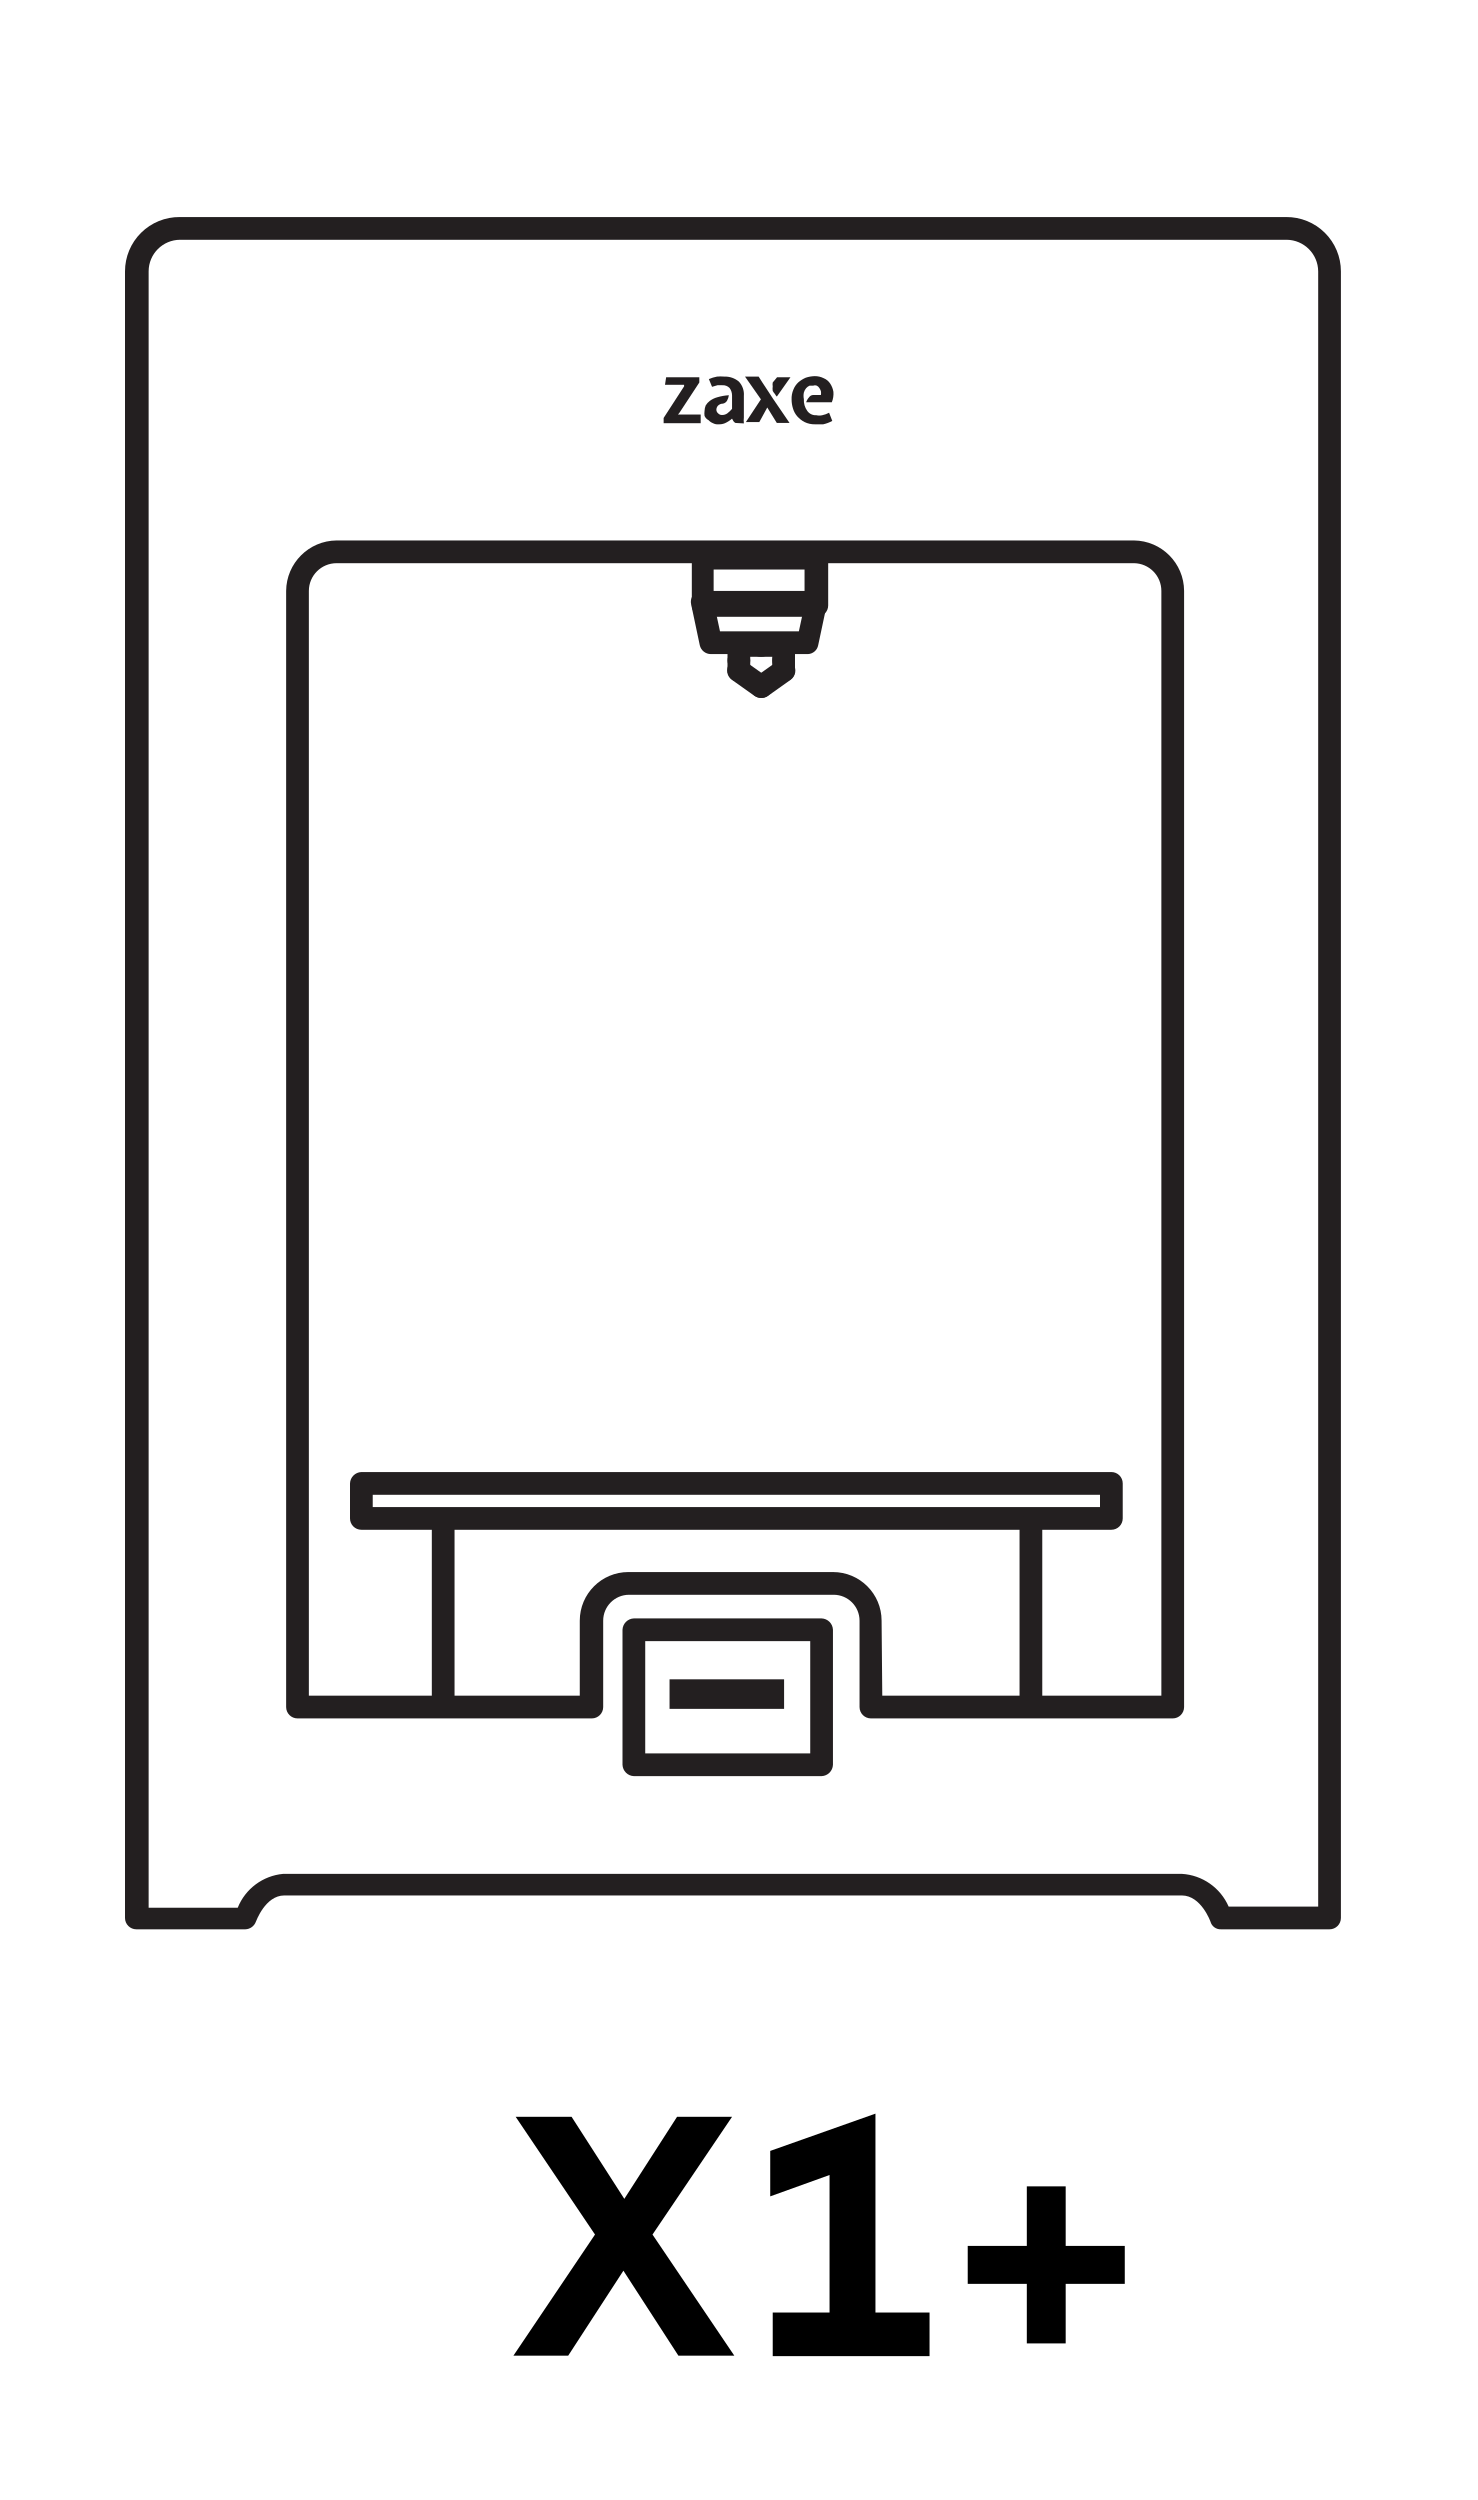
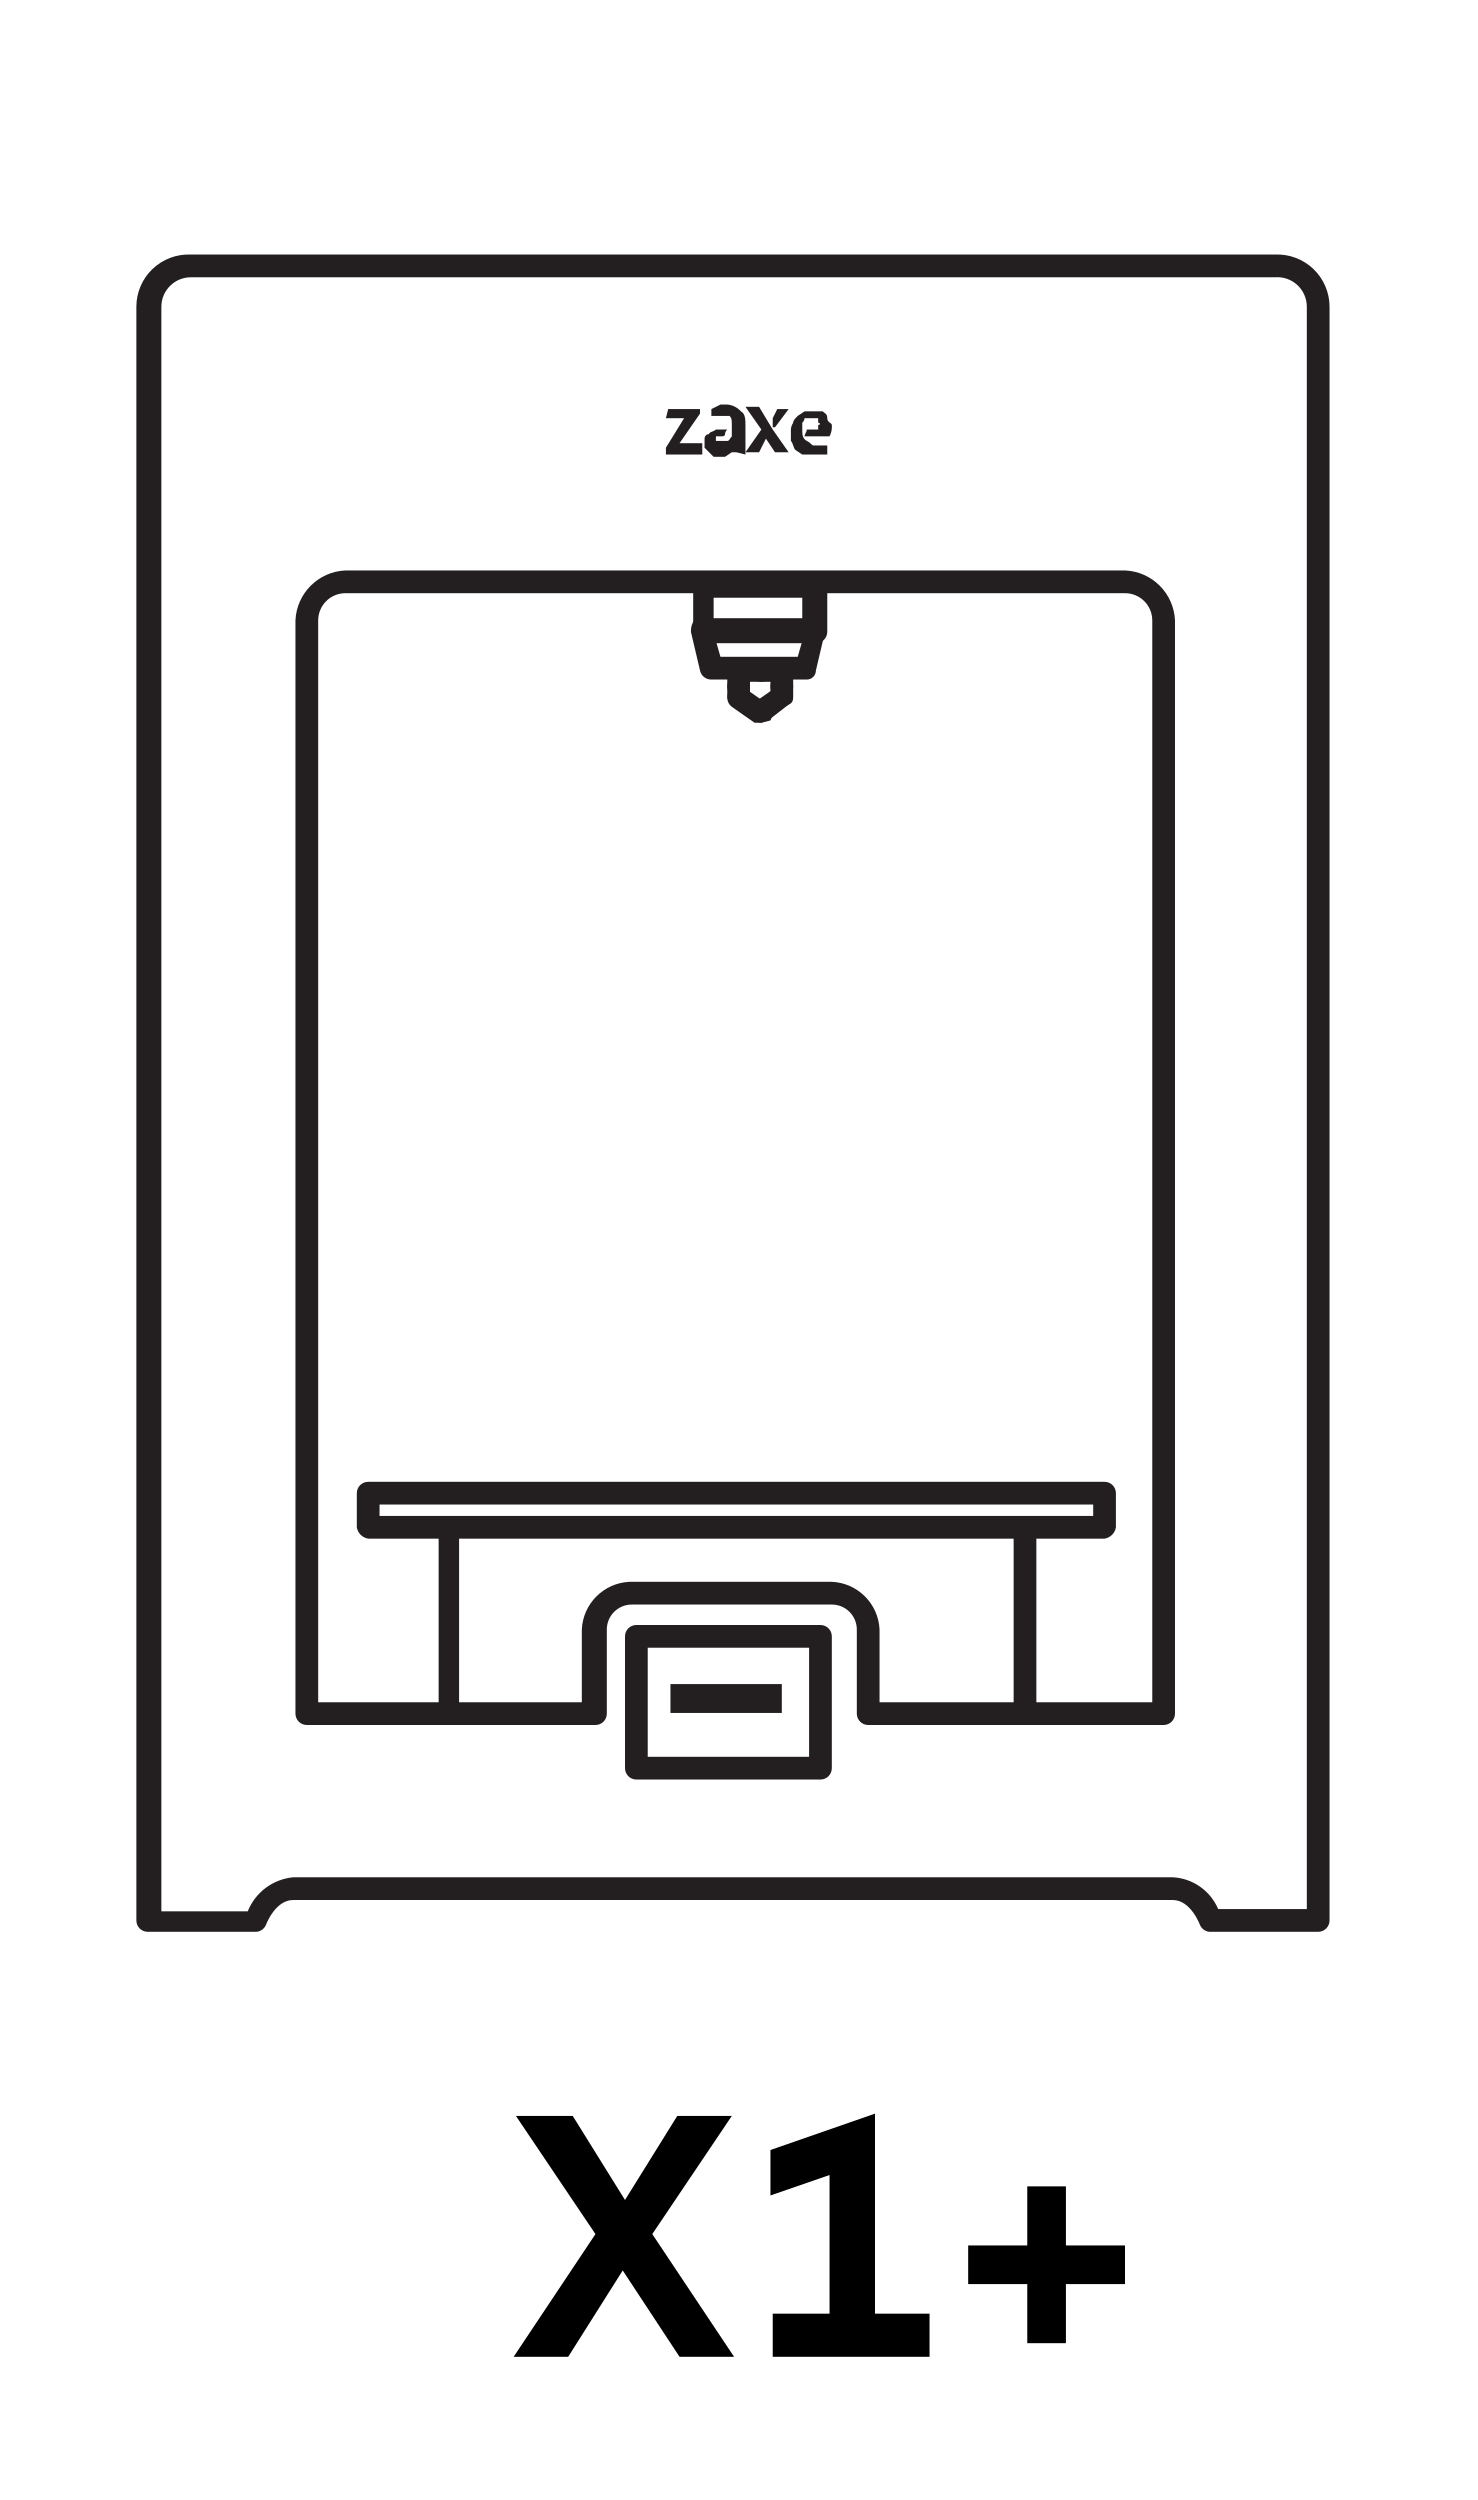
<svg xmlns="http://www.w3.org/2000/svg" id="Layer_1" data-name="Layer 1" viewBox="0 0 65 110">
  <defs>
    <style>.cls-1{fill:#231f20;}</style>
  </defs>
-   <g id="Layer_1-2" data-name="Layer 1-2">
-     <path d="M32.31,103.65H29.85l-2.42-3.74L25,103.65H22.59l3.59-5.33-3.49-5.18h2.46l2.32,3.61,2.32-3.61h2.42l-3.5,5.18Z" />
-     <path d="M36.5,95.7l-2.61.94v-2L38.52,93v8.75H40.9v1.92H34v-1.92h2.5Z" />
-     <path d="M45.18,100.49h-2.6V98.82h2.6V96.2h1.71v2.62h2.6v1.67h-2.6v2.62H45.18Z" />
-     <path class="cls-1" d="M58.48,84.89H53.73a.46.46,0,0,1-.47-.34S52.85,83.4,52,83.4H12.51c-.84,0-1.24,1.14-1.25,1.15a.51.51,0,0,1-.47.34H6a.5.5,0,0,1-.5-.5V11.94A2.39,2.39,0,0,1,7.91,9.55H56.59A2.39,2.39,0,0,1,59,11.94h0V84.39a.5.5,0,0,1-.5.5Zm-4.42-1H58V11.94a1.4,1.4,0,0,0-1.39-1.39H7.93a1.39,1.39,0,0,0-1.39,1.39h0v72h3.92a2.39,2.39,0,0,1,2-1.49H52A2.4,2.4,0,0,1,54.06,83.89ZM51.6,75.61H38.32a.5.5,0,0,1-.5-.5v-3.8a1.14,1.14,0,0,0-1.14-1.14h-9a1.14,1.14,0,0,0-1.14,1.14v3.8a.5.5,0,0,1-.5.5H13.09a.5.5,0,0,1-.5-.5V26a2.24,2.24,0,0,1,2.22-2.22H49.89A2.23,2.23,0,0,1,52.1,26V75.11A.5.5,0,0,1,51.6,75.61Zm-12.78-1H51.1V26a1.22,1.22,0,0,0-1.21-1.22H14.81A1.22,1.22,0,0,0,13.59,26V74.61H25.51v-3.3a2.14,2.14,0,0,1,2.14-2.14h9a2.14,2.14,0,0,1,2.14,2.14Z" />
-     <path class="cls-1" d="M48.9,67.31h-33a.5.5,0,0,1-.5-.5V65.27a.52.52,0,0,1,.5-.5h33a.5.5,0,0,1,.5.5v1.54A.5.5,0,0,1,48.9,67.31Zm-32.5-1h32v-.54h-32Z" />
-     <path class="cls-1" d="M19.5,75.51A.5.5,0,0,1,19,75h0V67.1a.5.5,0,0,1,1,0V75a.5.5,0,0,1-.49.51Z" />
-     <path class="cls-1" d="M45.36,75.51a.52.52,0,0,1-.5-.5v-7.9a.52.52,0,0,1,.5-.5.5.5,0,0,1,.5.5V75a.5.5,0,0,1-.49.51Z" />
-     <path class="cls-1" d="M36.15,78.15H27.89a.52.52,0,0,1-.5-.5V71.71a.52.52,0,0,1,.5-.5h8.26a.52.52,0,0,1,.5.5v5.94A.52.52,0,0,1,36.15,78.15Zm-7.76-1h7.26V72.21H28.39Z" />
-     <rect class="cls-1" x="29.46" y="73.89" width="5.04" height="1.3" />
-     <path class="cls-1" d="M33.49,30.71a.52.52,0,0,1-.29-.09l-1-.71a.5.5,0,1,1,.59-.81h0l1,.71a.5.5,0,0,1,.1.7A.48.48,0,0,1,33.49,30.71Z" />
-     <path class="cls-1" d="M33.5,30.71a.5.5,0,0,1-.5-.5.48.48,0,0,1,.2-.4l1-.71a.5.5,0,1,1,.59.81l-1,.71A.52.52,0,0,1,33.5,30.71Z" />
-     <path class="cls-1" d="M32.51,30a.5.5,0,0,1-.5-.5v-.43a.5.5,0,0,1,1,0v.43A.5.5,0,0,1,32.51,30Z" />
-     <path class="cls-1" d="M32.51,29.57a.52.52,0,0,1-.5-.5V28.4a.52.52,0,0,1,.5-.5.5.5,0,0,1,.5.5v.67A.5.5,0,0,1,32.51,29.57Z" />
-     <path class="cls-1" d="M33.5,28.9h-1a.5.5,0,0,1-.5-.5.52.52,0,0,1,.5-.5h1a.52.52,0,0,1,.5.5A.5.5,0,0,1,33.5,28.9Z" />
-     <path class="cls-1" d="M34.48,30a.5.5,0,0,1-.5-.5v-.43a.5.5,0,0,1,1,0v.43A.5.5,0,0,1,34.48,30Z" />
-     <path class="cls-1" d="M34.48,29.57a.5.5,0,0,1-.5-.5V28.4a.5.5,0,0,1,.5-.5.52.52,0,0,1,.5.5v.67A.52.52,0,0,1,34.48,29.57Z" />
-     <path class="cls-1" d="M34.48,28.9h-1a.5.5,0,0,1-.5-.5.52.52,0,0,1,.5-.5h1a.52.52,0,0,1,.5.5A.5.5,0,0,1,34.48,28.9Z" />
-     <path class="cls-1" d="M35.94,27.14h-5a.5.5,0,0,1-.5-.5V24.56a.5.5,0,0,1,.5-.5h5a.52.52,0,0,1,.5.5v2.08A.5.5,0,0,1,35.94,27.14Zm-4.54-1h4V25.06h-4Z" />
-     <path class="cls-1" d="M35.55,28.78H31.28a.5.5,0,0,1-.49-.39l-.38-1.8a.49.49,0,0,1,.37-.59H35.9a.49.49,0,0,1,.38.18.46.46,0,0,1,.1.42L36,28.39A.48.48,0,0,1,35.55,28.78Zm-3.87-1h3.47l.17-.79H31.51Z" />
-     <path class="cls-1" d="M29.31,16.6h1.46v.23l-.88,1.34-.06.07h1v.38H29.2v-.23L30.1,17v-.07h-.84Z" />
-     <path class="cls-1" d="M32.36,18.61a.24.24,0,0,1-.09-.08l-.06-.11v0a1.27,1.27,0,0,1-.31.2.66.66,0,0,1-.28.05.43.43,0,0,1-.25-.05.5.5,0,0,1-.19-.13A.39.39,0,0,1,31,18.3a.81.81,0,0,1,0-.22.69.69,0,0,1,.05-.24.7.7,0,0,1,.18-.2,1,1,0,0,1,.33-.16,2.28,2.28,0,0,1,.51-.09.68.68,0,0,1-.08.24.27.27,0,0,1-.18.13.31.31,0,0,0-.22.09.28.28,0,0,0-.07.17.21.21,0,0,0,.08.17.22.22,0,0,0,.17.07.39.39,0,0,0,.23-.07,1.34,1.34,0,0,0,.21-.2V17.4a.55.55,0,0,0-.11-.33.41.41,0,0,0-.32-.12h-.21l-.24.07-.14-.34a1.65,1.65,0,0,1,.36-.11,1.71,1.71,0,0,1,.32,0,.94.94,0,0,1,.64.22.82.82,0,0,1,.22.63v.95a1.13,1.13,0,0,0,0,.26Z" />
-     <path class="cls-1" d="M34.74,18.61h-.56l-.42-.68h0l-.35.64h-.59l.66-1-.7-1h.6c.1.16.2.32.31.48l.32.49Z" />
-     <path class="cls-1" d="M36.12,17.38a.49.49,0,0,0,0-.17.61.61,0,0,0-.07-.14.27.27,0,0,0-.11-.1.22.22,0,0,0-.16,0h-.16a.42.42,0,0,0-.15.11.5.5,0,0,0-.1.19.71.71,0,0,0,0,.29.8.8,0,0,0,.15.52.45.45,0,0,0,.4.19.57.57,0,0,0,.26,0,1.08,1.08,0,0,0,.3-.11l.14.36a1.49,1.49,0,0,1-.4.15h-.36a1,1,0,0,1-.46-.1,1.11,1.11,0,0,1-.32-.25.92.92,0,0,1-.19-.35,1.32,1.32,0,0,1-.06-.39,1,1,0,0,1,.08-.44.87.87,0,0,1,.22-.32,1.32,1.32,0,0,1,.32-.2,1.34,1.34,0,0,1,.4-.07.86.86,0,0,1,.39.09.62.62,0,0,1,.29.24.93.93,0,0,1,.14.36,1,1,0,0,1-.07.46H35.47a.61.61,0,0,1,.13-.22.22.22,0,0,1,.18-.1Z" />
-     <path class="cls-1" d="M34.19,16.6h.59l-.6.85a.44.44,0,0,1-.08-.11.71.71,0,0,1-.1-.14.67.67,0,0,1,0-.2.49.49,0,0,1,0-.17Z" />
-   </g>
+   <path d="M32.3,103.7H29.9l-2.5-3.8L25,103.7H22.6l3.6-5.4-3.5-5.2h2.5l2.3,3.7,2.3-3.7h2.4l-3.5,5.2Z" />
+   <path d="M36.5,95.7l-2.6.9v-2L38.5,93v8.8h2.4v1.9H34v-1.9h2.5Z" />
+   <path d="M45.2,100.5H42.6V98.8h2.6V96.2h1.7v2.6h2.6v1.7H46.9v2.6H45.2Z" />
+   <path class="cls-1" d="M58,85H53.3a.5.5,0,0,1-.5-.3s-.4-1.1-1.2-1.1H12.9c-.8,0-1.2,1.1-1.2,1.1a.5.5,0,0,1-.5.3H6.5a.5.5,0,0,1-.5-.5v-71a2.3,2.3,0,0,1,2.4-2.3H56.1a2.3,2.3,0,0,1,2.4,2.3h0v71a.5.5,0,0,1-.5.5Zm-4.4-1h3.9V13.5a1.3,1.3,0,0,0-1.4-1.3H8.4a1.3,1.3,0,0,0-1.3,1.3h0V84.1h3.8a2.4,2.4,0,0,1,2-1.5H51.6A2.3,2.3,0,0,1,53.6,84Zm-2.4-8.1h-13a.5.5,0,0,1-.5-.5V71.7a1.1,1.1,0,0,0-1.1-1.1H27.8a1.1,1.1,0,0,0-1.1,1.1v3.7a.5.5,0,0,1-.5.5H13.5a.5.5,0,0,1-.5-.5V27.3a2.3,2.3,0,0,1,2.2-2.2H49.5a2.3,2.3,0,0,1,2.2,2.2V75.4A.5.5,0,0,1,51.2,75.9Zm-12.5-1h12V27.3a1.2,1.2,0,0,0-1.2-1.2H15.2A1.2,1.2,0,0,0,14,27.3V74.9H25.6V71.7a2.2,2.2,0,0,1,2.1-2.1h8.9a2.2,2.2,0,0,1,2.1,2.1Z" />
+   <path class="cls-1" d="M48.6,67.7H16.2a.6.6,0,0,1-.5-.5V65.7a.5.5,0,0,1,.5-.5H48.6a.5.5,0,0,1,.5.5v1.5A.6.6,0,0,1,48.6,67.7Zm-31.9-1H48.1v-.5H16.7Z" />
+   <path class="cls-1" d="M19.8,75.7a.5.5,0,0,1-.5-.5h0V67.5a.5.5,0,0,1,.5-.5.5.5,0,0,1,.4.5v7.7a.4.4,0,0,1-.4.5Z" />
+   <path class="cls-1" d="M45.1,75.7a.5.5,0,0,1-.5-.5V67.5a.5.5,0,0,1,1,0v7.7a.5.5,0,0,1-.5.5Z" />
+   <path class="cls-1" d="M36.1,78.3H28a.5.5,0,0,1-.5-.5V72a.5.5,0,0,1,.5-.5h8.1a.5.5,0,0,1,.5.5v5.8A.5.5,0,0,1,36.1,78.3Zm-7.6-1h7.1V72.5H28.5Z" />
+   <rect class="cls-1" x="29.5" y="74.1" width="4.9" height="1.27" />
+   <path class="cls-1" d="M33.5,31.8h-.3l-1-.7a.5.5,0,0,1-.1-.7.6.6,0,0,1,.7-.1h0l1,.7a.6.6,0,0,1,.1.7h0Z" />
+   <path class="cls-1" d="M33.5,31.8a.5.5,0,0,1-.5-.5.8.8,0,0,1,.2-.4l1-.7c.2-.1.5-.1.6.1s.2.6-.1.7l-.9.7Z" />
+   <path class="cls-1" d="M32.5,31.1a.5.5,0,0,1-.5-.5v-.4a.5.5,0,0,1,1,0v.4A.5.5,0,0,1,32.5,31.1Z" />
+   <path class="cls-1" d="M32.5,30.7a.5.5,0,0,1-.5-.5v-.7c0-.2.2-.4.5-.5a.5.5,0,0,1,.5.5v.7A.5.5,0,0,1,32.5,30.7Z" />
+   <path class="cls-1" d="M33.5,30h-1a.5.5,0,0,1-.5-.5c0-.2.2-.4.5-.5h1c.2.1.5.3.5.5A.5.5,0,0,1,33.5,30Z" />
+   <path class="cls-1" d="M34.4,31.1a.5.5,0,0,1-.5-.5v-.4a.5.5,0,0,1,.5-.5.5.5,0,0,1,.5.5v.4A.5.5,0,0,1,34.4,31.1Z" />
+   <path class="cls-1" d="M34.4,30.7a.5.5,0,0,1-.5-.5v-.7a.6.6,0,0,1,.5-.5c.3.1.5.3.5.5v.7A.5.5,0,0,1,34.4,30.7Z" />
+   <path class="cls-1" d="M34.4,30h-.9a.5.5,0,0,1-.5-.5c0-.2.2-.4.5-.5h.9c.3.1.5.3.5.5A.5.5,0,0,1,34.4,30Z" />
+   <path class="cls-1" d="M35.9,28.3H31a.5.5,0,0,1-.5-.5v-2a.5.5,0,0,1,.5-.5h4.9c.2,0,.4.2.5.5v2A.5.5,0,0,1,35.9,28.3Zm-4.5-1h3.9v-1H31.4Z" />
+   <path class="cls-1" d="M35.5,29.9H31.3a.5.5,0,0,1-.5-.4l-.4-1.7c0-.3.1-.6.4-.6h5l.4.2c.1.1.1.2.1.4l-.4,1.7A.4.4,0,0,1,35.5,29.9Zm-3.8-1h3.4l.2-.7H31.5Z" />
+   <path class="cls-1" d="M29.4,18h1.4v.2l-.9,1.3h1V20H29.3v-.3l.8-1.3h-.8Z" />
+   <path class="cls-1" d="M32.4,19.9h-.2l-.3.2h-.5l-.2-.2-.2-.2v-.4a.2.2,0,0,1,.2-.2c0-.1.2-.1.3-.2h.5a.3.3,0,0,0-.1.2c0,.1-.1.1-.2.1h-.2v.2H32c.1,0,.1-.1.2-.2v-.5c0-.2,0-.3-.1-.4h-.8v-.3l.4-.2h.3a.9.9,0,0,1,.6.3c.2.1.2.4.2.6V20Z" />
+   <path class="cls-1" d="M34.7,19.9h-.6l-.4-.6h0l-.3.6h-.6l.7-1-.7-1h.6l.3.5.3.5Z" />
+   <path class="cls-1" d="M36,18.7c.1,0,.1-.1,0-.1v-.2h-.6a.3.3,0,0,1-.1.2v.3c0,.2,0,.4.2.5s.2.2.3.2h.6v.4H35.3l-.3-.2c-.1-.1-.1-.3-.2-.4v-.4a.6.6,0,0,1,.1-.4c0-.1.1-.2.2-.3l.3-.2h.8c.1.1.2.1.2.3s.2.2.2.3a.9.9,0,0,1-.1.5H35.4c0-.1.1-.2.1-.3H36Z" />
+   <path class="cls-1" d="M34.2,18h.5l-.6.8H34v-.4Z" />
</svg>
